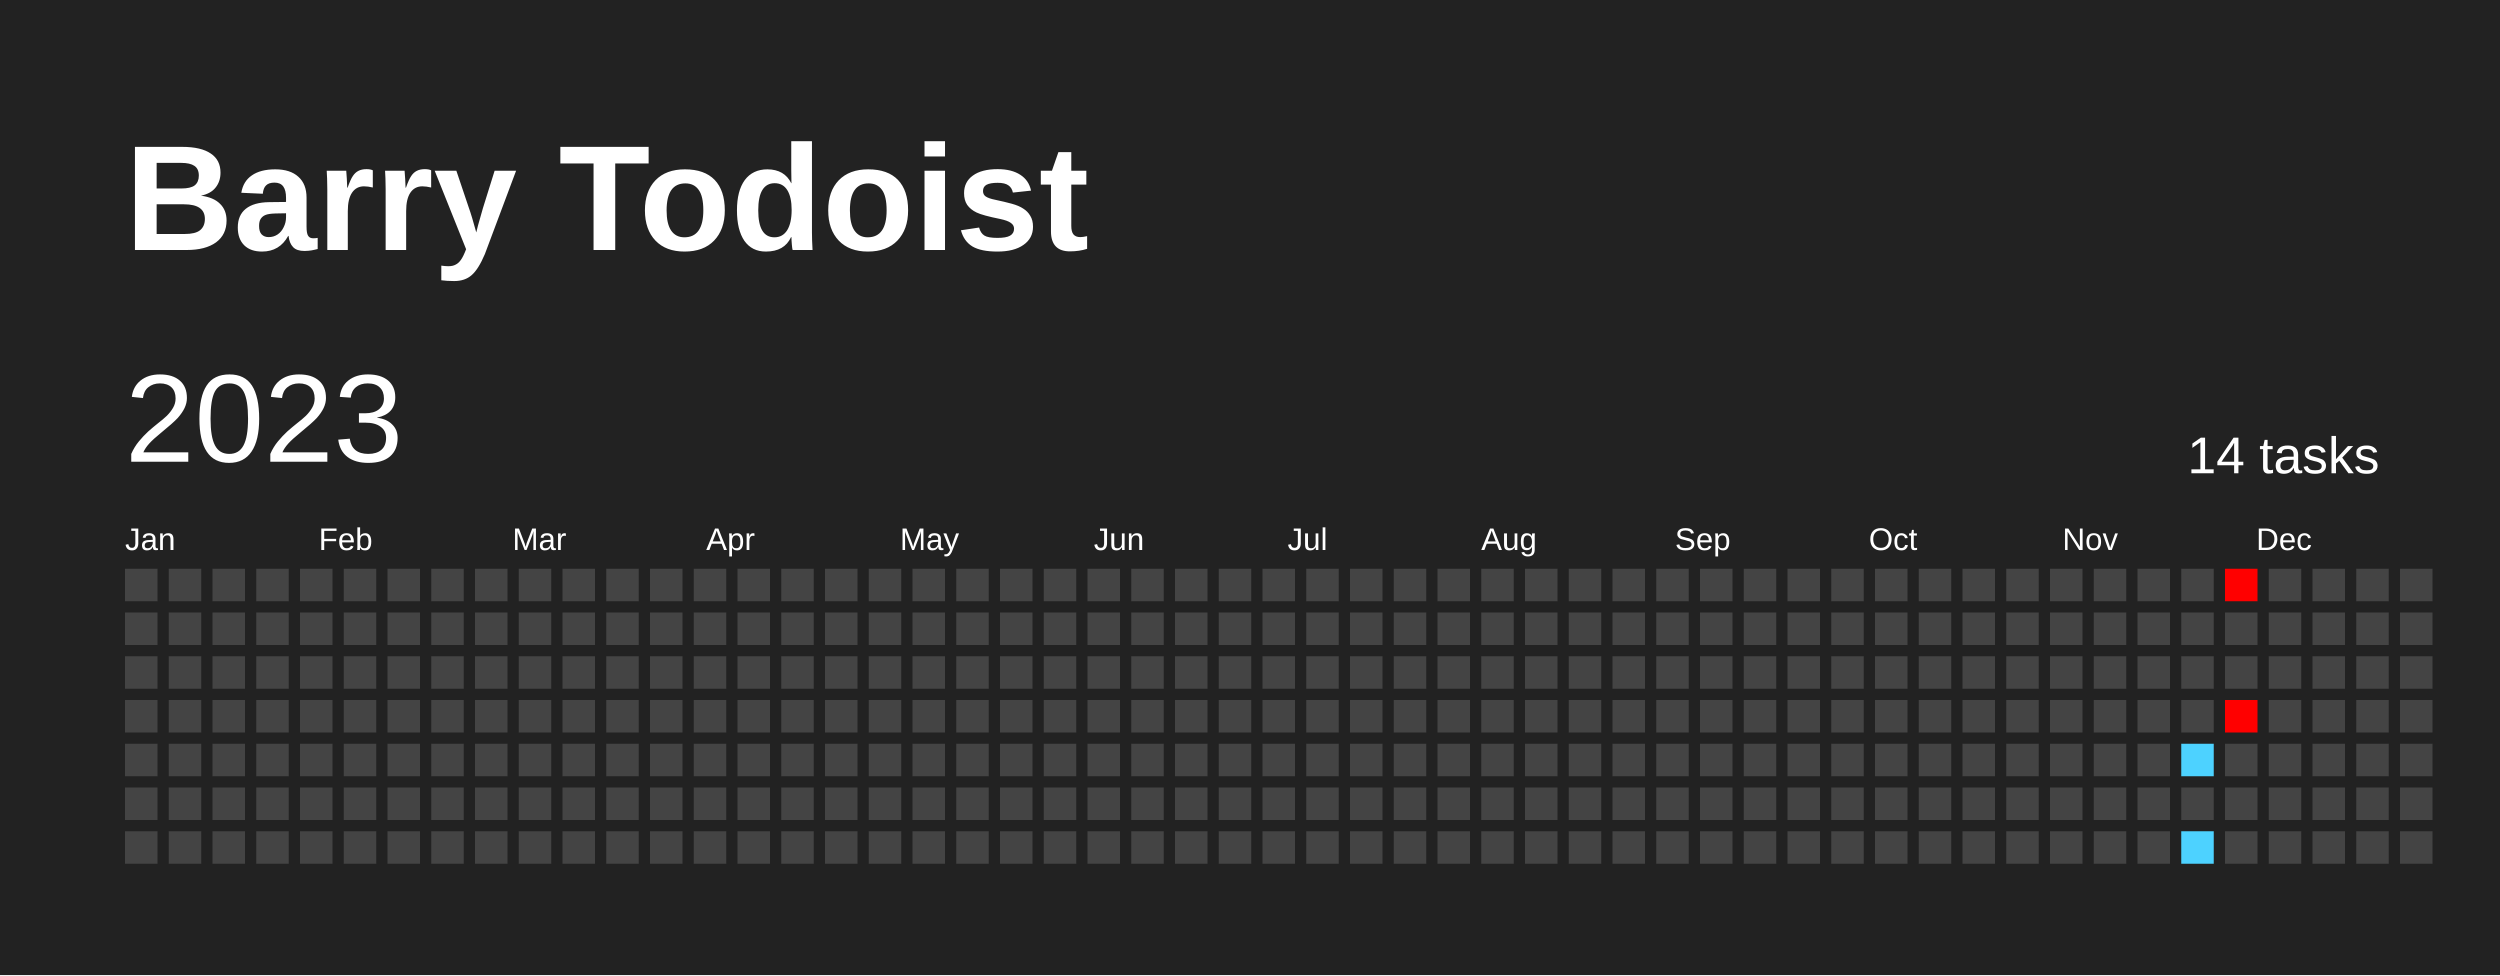
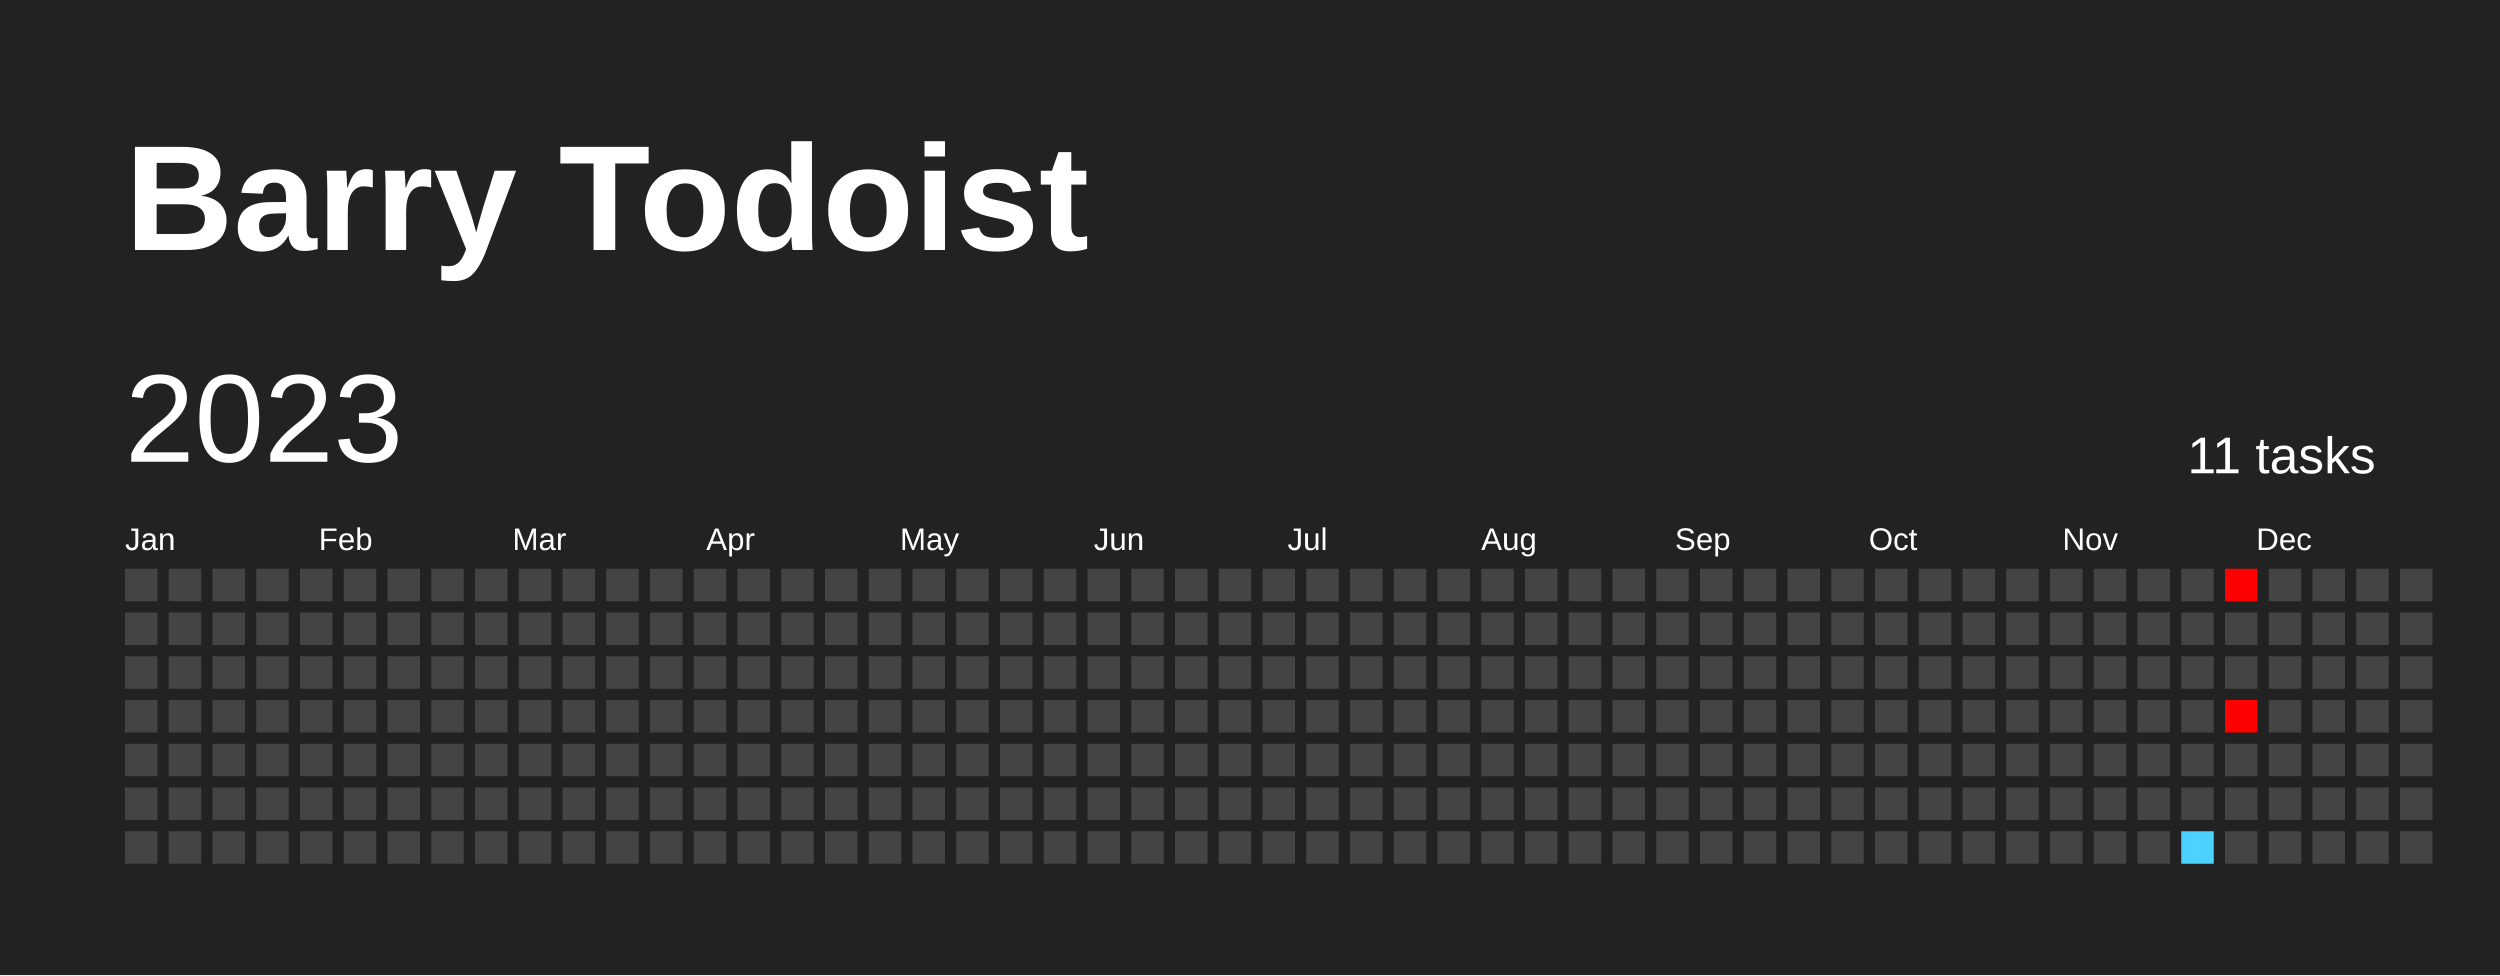
<svg xmlns="http://www.w3.org/2000/svg" baseProfile="full" height="78mm" version="1.1" viewBox="0,0,200,78" width="200mm">
  <defs />
  <rect fill="#222222" height="78" width="200" x="0" y="0" />
  <text fill="#FFFFFF" style="font-size:12px; font-family:Arial; font-weight:bold;" x="10" y="20">Barry Todoist</text>
  <text dominant-baseline="hanging" fill="#FFFFFF" style="font-size:10.0px; font-family:Arial;" x="10" y="30">2023</text>
-   <text dominant-baseline="hanging" fill="#FFFFFF" style="font-size:4.125px; font-family:Arial;" x="175" y="35">14 tasks</text>
+   <text dominant-baseline="hanging" fill="#FFFFFF" style="font-size:4.125px; font-family:Arial;" x="175" y="35">11 tasks</text>
  <text fill="#FFFFFF" style="font-size:2.5px; font-family:Arial" x="10.0" y="44">Jan</text>
  <text fill="#FFFFFF" style="font-size:2.5px; font-family:Arial" x="25.5" y="44">Feb</text>
  <text fill="#FFFFFF" style="font-size:2.5px; font-family:Arial" x="41.0" y="44">Mar</text>
  <text fill="#FFFFFF" style="font-size:2.5px; font-family:Arial" x="56.5" y="44">Apr</text>
  <text fill="#FFFFFF" style="font-size:2.5px; font-family:Arial" x="72.0" y="44">May</text>
  <text fill="#FFFFFF" style="font-size:2.5px; font-family:Arial" x="87.5" y="44">Jun</text>
  <text fill="#FFFFFF" style="font-size:2.5px; font-family:Arial" x="103.0" y="44">Jul</text>
  <text fill="#FFFFFF" style="font-size:2.5px; font-family:Arial" x="118.5" y="44">Aug</text>
  <text fill="#FFFFFF" style="font-size:2.5px; font-family:Arial" x="134.0" y="44">Sep</text>
  <text fill="#FFFFFF" style="font-size:2.5px; font-family:Arial" x="149.5" y="44">Oct</text>
  <text fill="#FFFFFF" style="font-size:2.5px; font-family:Arial" x="165.0" y="44">Nov</text>
  <text fill="#FFFFFF" style="font-size:2.5px; font-family:Arial" x="180.5" y="44">Dec</text>
  <rect fill="#444444" height="2.6" width="2.6" x="10.0" y="45.5" />
  <rect fill="#444444" height="2.6" width="2.6" x="10.0" y="49.0" />
  <rect fill="#444444" height="2.6" width="2.6" x="10.0" y="52.5" />
  <rect fill="#444444" height="2.6" width="2.6" x="10.0" y="56.0" />
  <rect fill="#444444" height="2.6" width="2.6" x="10.0" y="59.5" />
  <rect fill="#444444" height="2.6" width="2.6" x="10.0" y="63.0" />
  <rect fill="#444444" height="2.6" width="2.6" x="10.0" y="66.5" />
  <rect fill="#444444" height="2.6" width="2.6" x="13.5" y="45.5" />
  <rect fill="#444444" height="2.6" width="2.6" x="13.5" y="49.0" />
  <rect fill="#444444" height="2.6" width="2.6" x="13.5" y="52.5" />
  <rect fill="#444444" height="2.6" width="2.6" x="13.5" y="56.0" />
  <rect fill="#444444" height="2.6" width="2.6" x="13.5" y="59.5" />
  <rect fill="#444444" height="2.6" width="2.6" x="13.5" y="63.0" />
  <rect fill="#444444" height="2.6" width="2.6" x="13.5" y="66.5" />
  <rect fill="#444444" height="2.6" width="2.6" x="17.0" y="45.5" />
  <rect fill="#444444" height="2.6" width="2.6" x="17.0" y="49.0" />
  <rect fill="#444444" height="2.6" width="2.6" x="17.0" y="52.5" />
  <rect fill="#444444" height="2.6" width="2.6" x="17.0" y="56.0" />
  <rect fill="#444444" height="2.6" width="2.6" x="17.0" y="59.5" />
  <rect fill="#444444" height="2.6" width="2.6" x="17.0" y="63.0" />
  <rect fill="#444444" height="2.6" width="2.6" x="17.0" y="66.5" />
  <rect fill="#444444" height="2.6" width="2.6" x="20.5" y="45.5" />
  <rect fill="#444444" height="2.6" width="2.6" x="20.5" y="49.0" />
  <rect fill="#444444" height="2.6" width="2.6" x="20.5" y="52.5" />
  <rect fill="#444444" height="2.6" width="2.6" x="20.5" y="56.0" />
  <rect fill="#444444" height="2.6" width="2.6" x="20.5" y="59.5" />
  <rect fill="#444444" height="2.6" width="2.6" x="20.5" y="63.0" />
  <rect fill="#444444" height="2.6" width="2.6" x="20.5" y="66.5" />
  <rect fill="#444444" height="2.6" width="2.6" x="24.0" y="45.5" />
  <rect fill="#444444" height="2.6" width="2.6" x="24.0" y="49.0" />
  <rect fill="#444444" height="2.6" width="2.6" x="24.0" y="52.5" />
  <rect fill="#444444" height="2.6" width="2.6" x="24.0" y="56.0" />
  <rect fill="#444444" height="2.6" width="2.6" x="24.0" y="59.5" />
  <rect fill="#444444" height="2.6" width="2.6" x="24.0" y="63.0" />
  <rect fill="#444444" height="2.6" width="2.6" x="24.0" y="66.5" />
  <rect fill="#444444" height="2.6" width="2.6" x="27.5" y="45.5" />
  <rect fill="#444444" height="2.6" width="2.6" x="27.5" y="49.0" />
  <rect fill="#444444" height="2.6" width="2.6" x="27.5" y="52.5" />
  <rect fill="#444444" height="2.6" width="2.6" x="27.5" y="56.0" />
  <rect fill="#444444" height="2.6" width="2.6" x="27.5" y="59.5" />
  <rect fill="#444444" height="2.6" width="2.6" x="27.5" y="63.0" />
  <rect fill="#444444" height="2.6" width="2.6" x="27.5" y="66.5" />
  <rect fill="#444444" height="2.6" width="2.6" x="31.0" y="45.5" />
  <rect fill="#444444" height="2.6" width="2.6" x="31.0" y="49.0" />
  <rect fill="#444444" height="2.6" width="2.6" x="31.0" y="52.5" />
  <rect fill="#444444" height="2.6" width="2.6" x="31.0" y="56.0" />
  <rect fill="#444444" height="2.6" width="2.6" x="31.0" y="59.5" />
  <rect fill="#444444" height="2.6" width="2.6" x="31.0" y="63.0" />
  <rect fill="#444444" height="2.6" width="2.6" x="31.0" y="66.5" />
  <rect fill="#444444" height="2.6" width="2.6" x="34.5" y="45.5" />
  <rect fill="#444444" height="2.6" width="2.6" x="34.5" y="49.0" />
  <rect fill="#444444" height="2.6" width="2.6" x="34.5" y="52.5" />
  <rect fill="#444444" height="2.6" width="2.6" x="34.5" y="56.0" />
  <rect fill="#444444" height="2.6" width="2.6" x="34.5" y="59.5" />
  <rect fill="#444444" height="2.6" width="2.6" x="34.5" y="63.0" />
  <rect fill="#444444" height="2.6" width="2.6" x="34.5" y="66.5" />
  <rect fill="#444444" height="2.6" width="2.6" x="38.0" y="45.5" />
  <rect fill="#444444" height="2.6" width="2.6" x="38.0" y="49.0" />
  <rect fill="#444444" height="2.6" width="2.6" x="38.0" y="52.5" />
  <rect fill="#444444" height="2.6" width="2.6" x="38.0" y="56.0" />
  <rect fill="#444444" height="2.6" width="2.6" x="38.0" y="59.5" />
  <rect fill="#444444" height="2.6" width="2.6" x="38.0" y="63.0" />
  <rect fill="#444444" height="2.6" width="2.6" x="38.0" y="66.5" />
  <rect fill="#444444" height="2.6" width="2.6" x="41.5" y="45.5" />
  <rect fill="#444444" height="2.6" width="2.6" x="41.5" y="49.0" />
  <rect fill="#444444" height="2.6" width="2.6" x="41.5" y="52.5" />
  <rect fill="#444444" height="2.6" width="2.6" x="41.5" y="56.0" />
  <rect fill="#444444" height="2.6" width="2.6" x="41.5" y="59.5" />
  <rect fill="#444444" height="2.6" width="2.6" x="41.5" y="63.0" />
  <rect fill="#444444" height="2.6" width="2.6" x="41.5" y="66.5" />
  <rect fill="#444444" height="2.6" width="2.6" x="45.0" y="45.5" />
  <rect fill="#444444" height="2.6" width="2.6" x="45.0" y="49.0" />
  <rect fill="#444444" height="2.6" width="2.6" x="45.0" y="52.5" />
  <rect fill="#444444" height="2.6" width="2.6" x="45.0" y="56.0" />
  <rect fill="#444444" height="2.6" width="2.6" x="45.0" y="59.5" />
  <rect fill="#444444" height="2.6" width="2.6" x="45.0" y="63.0" />
  <rect fill="#444444" height="2.6" width="2.6" x="45.0" y="66.5" />
  <rect fill="#444444" height="2.6" width="2.6" x="48.5" y="45.5" />
  <rect fill="#444444" height="2.6" width="2.6" x="48.5" y="49.0" />
  <rect fill="#444444" height="2.6" width="2.6" x="48.5" y="52.5" />
  <rect fill="#444444" height="2.6" width="2.6" x="48.5" y="56.0" />
  <rect fill="#444444" height="2.6" width="2.6" x="48.5" y="59.5" />
  <rect fill="#444444" height="2.6" width="2.6" x="48.5" y="63.0" />
  <rect fill="#444444" height="2.6" width="2.6" x="48.5" y="66.5" />
  <rect fill="#444444" height="2.6" width="2.6" x="52.0" y="45.5" />
  <rect fill="#444444" height="2.6" width="2.6" x="52.0" y="49.0" />
  <rect fill="#444444" height="2.6" width="2.6" x="52.0" y="52.5" />
  <rect fill="#444444" height="2.6" width="2.6" x="52.0" y="56.0" />
  <rect fill="#444444" height="2.6" width="2.6" x="52.0" y="59.5" />
  <rect fill="#444444" height="2.6" width="2.6" x="52.0" y="63.0" />
  <rect fill="#444444" height="2.6" width="2.6" x="52.0" y="66.5" />
  <rect fill="#444444" height="2.6" width="2.6" x="55.5" y="45.5" />
  <rect fill="#444444" height="2.6" width="2.6" x="55.5" y="49.0" />
  <rect fill="#444444" height="2.6" width="2.6" x="55.5" y="52.5" />
  <rect fill="#444444" height="2.6" width="2.6" x="55.5" y="56.0" />
  <rect fill="#444444" height="2.6" width="2.6" x="55.5" y="59.5" />
  <rect fill="#444444" height="2.6" width="2.6" x="55.5" y="63.0" />
  <rect fill="#444444" height="2.6" width="2.6" x="55.5" y="66.5" />
  <rect fill="#444444" height="2.6" width="2.6" x="59.0" y="45.5" />
  <rect fill="#444444" height="2.6" width="2.6" x="59.0" y="49.0" />
  <rect fill="#444444" height="2.6" width="2.6" x="59.0" y="52.5" />
  <rect fill="#444444" height="2.6" width="2.6" x="59.0" y="56.0" />
  <rect fill="#444444" height="2.6" width="2.6" x="59.0" y="59.5" />
  <rect fill="#444444" height="2.6" width="2.6" x="59.0" y="63.0" />
  <rect fill="#444444" height="2.6" width="2.6" x="59.0" y="66.5" />
  <rect fill="#444444" height="2.6" width="2.6" x="62.5" y="45.5" />
  <rect fill="#444444" height="2.6" width="2.6" x="62.5" y="49.0" />
  <rect fill="#444444" height="2.6" width="2.6" x="62.5" y="52.5" />
  <rect fill="#444444" height="2.6" width="2.6" x="62.5" y="56.0" />
  <rect fill="#444444" height="2.6" width="2.6" x="62.5" y="59.5" />
  <rect fill="#444444" height="2.6" width="2.6" x="62.5" y="63.0" />
  <rect fill="#444444" height="2.6" width="2.6" x="62.5" y="66.5" />
  <rect fill="#444444" height="2.6" width="2.6" x="66.0" y="45.5" />
  <rect fill="#444444" height="2.6" width="2.6" x="66.0" y="49.0" />
  <rect fill="#444444" height="2.6" width="2.6" x="66.0" y="52.5" />
  <rect fill="#444444" height="2.6" width="2.6" x="66.0" y="56.0" />
  <rect fill="#444444" height="2.6" width="2.6" x="66.0" y="59.5" />
  <rect fill="#444444" height="2.6" width="2.6" x="66.0" y="63.0" />
  <rect fill="#444444" height="2.6" width="2.6" x="66.0" y="66.5" />
  <rect fill="#444444" height="2.6" width="2.6" x="69.5" y="45.5" />
  <rect fill="#444444" height="2.6" width="2.6" x="69.5" y="49.0" />
  <rect fill="#444444" height="2.6" width="2.6" x="69.5" y="52.5" />
  <rect fill="#444444" height="2.6" width="2.6" x="69.5" y="56.0" />
  <rect fill="#444444" height="2.6" width="2.6" x="69.5" y="59.5" />
  <rect fill="#444444" height="2.6" width="2.6" x="69.5" y="63.0" />
  <rect fill="#444444" height="2.6" width="2.6" x="69.5" y="66.5" />
  <rect fill="#444444" height="2.6" width="2.6" x="73.0" y="45.5" />
  <rect fill="#444444" height="2.6" width="2.6" x="73.0" y="49.0" />
  <rect fill="#444444" height="2.6" width="2.6" x="73.0" y="52.5" />
  <rect fill="#444444" height="2.6" width="2.6" x="73.0" y="56.0" />
  <rect fill="#444444" height="2.6" width="2.6" x="73.0" y="59.5" />
  <rect fill="#444444" height="2.6" width="2.6" x="73.0" y="63.0" />
  <rect fill="#444444" height="2.6" width="2.6" x="73.0" y="66.5" />
  <rect fill="#444444" height="2.6" width="2.6" x="76.5" y="45.5" />
  <rect fill="#444444" height="2.6" width="2.6" x="76.5" y="49.0" />
  <rect fill="#444444" height="2.6" width="2.6" x="76.5" y="52.5" />
  <rect fill="#444444" height="2.6" width="2.6" x="76.5" y="56.0" />
  <rect fill="#444444" height="2.6" width="2.6" x="76.5" y="59.5" />
  <rect fill="#444444" height="2.6" width="2.6" x="76.5" y="63.0" />
  <rect fill="#444444" height="2.6" width="2.6" x="76.5" y="66.5" />
  <rect fill="#444444" height="2.6" width="2.6" x="80.0" y="45.5" />
  <rect fill="#444444" height="2.6" width="2.6" x="80.0" y="49.0" />
  <rect fill="#444444" height="2.6" width="2.6" x="80.0" y="52.5" />
  <rect fill="#444444" height="2.6" width="2.6" x="80.0" y="56.0" />
  <rect fill="#444444" height="2.6" width="2.6" x="80.0" y="59.5" />
  <rect fill="#444444" height="2.6" width="2.6" x="80.0" y="63.0" />
  <rect fill="#444444" height="2.6" width="2.6" x="80.0" y="66.5" />
  <rect fill="#444444" height="2.6" width="2.6" x="83.5" y="45.5" />
  <rect fill="#444444" height="2.6" width="2.6" x="83.5" y="49.0" />
  <rect fill="#444444" height="2.6" width="2.6" x="83.5" y="52.5" />
  <rect fill="#444444" height="2.6" width="2.6" x="83.5" y="56.0" />
  <rect fill="#444444" height="2.6" width="2.6" x="83.5" y="59.5" />
  <rect fill="#444444" height="2.6" width="2.6" x="83.5" y="63.0" />
  <rect fill="#444444" height="2.6" width="2.6" x="83.5" y="66.5" />
  <rect fill="#444444" height="2.6" width="2.6" x="87.0" y="45.5" />
  <rect fill="#444444" height="2.6" width="2.6" x="87.0" y="49.0" />
  <rect fill="#444444" height="2.6" width="2.6" x="87.0" y="52.5" />
  <rect fill="#444444" height="2.6" width="2.6" x="87.0" y="56.0" />
  <rect fill="#444444" height="2.6" width="2.6" x="87.0" y="59.5" />
  <rect fill="#444444" height="2.6" width="2.6" x="87.0" y="63.0" />
  <rect fill="#444444" height="2.6" width="2.6" x="87.0" y="66.5" />
  <rect fill="#444444" height="2.6" width="2.6" x="90.5" y="45.5" />
  <rect fill="#444444" height="2.6" width="2.6" x="90.5" y="49.0" />
  <rect fill="#444444" height="2.6" width="2.6" x="90.5" y="52.5" />
  <rect fill="#444444" height="2.6" width="2.6" x="90.5" y="56.0" />
  <rect fill="#444444" height="2.6" width="2.6" x="90.5" y="59.5" />
  <rect fill="#444444" height="2.6" width="2.6" x="90.5" y="63.0" />
  <rect fill="#444444" height="2.6" width="2.6" x="90.5" y="66.5" />
  <rect fill="#444444" height="2.6" width="2.6" x="94.0" y="45.5" />
  <rect fill="#444444" height="2.6" width="2.6" x="94.0" y="49.0" />
  <rect fill="#444444" height="2.6" width="2.6" x="94.0" y="52.5" />
  <rect fill="#444444" height="2.6" width="2.6" x="94.0" y="56.0" />
  <rect fill="#444444" height="2.6" width="2.6" x="94.0" y="59.5" />
  <rect fill="#444444" height="2.6" width="2.6" x="94.0" y="63.0" />
  <rect fill="#444444" height="2.6" width="2.6" x="94.0" y="66.5" />
  <rect fill="#444444" height="2.6" width="2.6" x="97.5" y="45.5" />
  <rect fill="#444444" height="2.6" width="2.6" x="97.5" y="49.0" />
  <rect fill="#444444" height="2.6" width="2.6" x="97.5" y="52.5" />
  <rect fill="#444444" height="2.6" width="2.6" x="97.5" y="56.0" />
  <rect fill="#444444" height="2.6" width="2.6" x="97.5" y="59.5" />
  <rect fill="#444444" height="2.6" width="2.6" x="97.5" y="63.0" />
  <rect fill="#444444" height="2.6" width="2.6" x="97.5" y="66.5" />
  <rect fill="#444444" height="2.6" width="2.6" x="101.0" y="45.5" />
  <rect fill="#444444" height="2.6" width="2.6" x="101.0" y="49.0" />
  <rect fill="#444444" height="2.6" width="2.6" x="101.0" y="52.5" />
  <rect fill="#444444" height="2.6" width="2.6" x="101.0" y="56.0" />
  <rect fill="#444444" height="2.6" width="2.6" x="101.0" y="59.5" />
  <rect fill="#444444" height="2.6" width="2.6" x="101.0" y="63.0" />
  <rect fill="#444444" height="2.6" width="2.6" x="101.0" y="66.5" />
  <rect fill="#444444" height="2.6" width="2.6" x="104.5" y="45.5" />
  <rect fill="#444444" height="2.6" width="2.6" x="104.5" y="49.0" />
  <rect fill="#444444" height="2.6" width="2.6" x="104.5" y="52.5" />
  <rect fill="#444444" height="2.6" width="2.6" x="104.5" y="56.0" />
  <rect fill="#444444" height="2.6" width="2.6" x="104.5" y="59.5" />
  <rect fill="#444444" height="2.6" width="2.6" x="104.5" y="63.0" />
  <rect fill="#444444" height="2.6" width="2.6" x="104.5" y="66.5" />
  <rect fill="#444444" height="2.6" width="2.6" x="108.0" y="45.5" />
  <rect fill="#444444" height="2.6" width="2.6" x="108.0" y="49.0" />
  <rect fill="#444444" height="2.6" width="2.6" x="108.0" y="52.5" />
  <rect fill="#444444" height="2.6" width="2.6" x="108.0" y="56.0" />
  <rect fill="#444444" height="2.6" width="2.6" x="108.0" y="59.5" />
  <rect fill="#444444" height="2.6" width="2.6" x="108.0" y="63.0" />
  <rect fill="#444444" height="2.6" width="2.6" x="108.0" y="66.5" />
  <rect fill="#444444" height="2.6" width="2.6" x="111.5" y="45.5" />
  <rect fill="#444444" height="2.6" width="2.6" x="111.5" y="49.0" />
  <rect fill="#444444" height="2.6" width="2.6" x="111.5" y="52.5" />
  <rect fill="#444444" height="2.6" width="2.6" x="111.5" y="56.0" />
  <rect fill="#444444" height="2.6" width="2.6" x="111.5" y="59.5" />
  <rect fill="#444444" height="2.6" width="2.6" x="111.5" y="63.0" />
  <rect fill="#444444" height="2.6" width="2.6" x="111.5" y="66.5" />
  <rect fill="#444444" height="2.6" width="2.6" x="115.0" y="45.5" />
  <rect fill="#444444" height="2.6" width="2.6" x="115.0" y="49.0" />
  <rect fill="#444444" height="2.6" width="2.6" x="115.0" y="52.5" />
  <rect fill="#444444" height="2.6" width="2.6" x="115.0" y="56.0" />
  <rect fill="#444444" height="2.6" width="2.6" x="115.0" y="59.5" />
  <rect fill="#444444" height="2.6" width="2.6" x="115.0" y="63.0" />
  <rect fill="#444444" height="2.6" width="2.6" x="115.0" y="66.5" />
  <rect fill="#444444" height="2.6" width="2.6" x="118.5" y="45.5" />
  <rect fill="#444444" height="2.6" width="2.6" x="118.5" y="49.0" />
  <rect fill="#444444" height="2.6" width="2.6" x="118.5" y="52.5" />
  <rect fill="#444444" height="2.6" width="2.6" x="118.5" y="56.0" />
  <rect fill="#444444" height="2.6" width="2.6" x="118.5" y="59.5" />
  <rect fill="#444444" height="2.6" width="2.6" x="118.5" y="63.0" />
  <rect fill="#444444" height="2.6" width="2.6" x="118.5" y="66.5" />
  <rect fill="#444444" height="2.6" width="2.6" x="122.0" y="45.5" />
  <rect fill="#444444" height="2.6" width="2.6" x="122.0" y="49.0" />
  <rect fill="#444444" height="2.6" width="2.6" x="122.0" y="52.5" />
  <rect fill="#444444" height="2.6" width="2.6" x="122.0" y="56.0" />
  <rect fill="#444444" height="2.6" width="2.6" x="122.0" y="59.5" />
  <rect fill="#444444" height="2.6" width="2.6" x="122.0" y="63.0" />
  <rect fill="#444444" height="2.6" width="2.6" x="122.0" y="66.5" />
  <rect fill="#444444" height="2.6" width="2.6" x="125.5" y="45.5" />
  <rect fill="#444444" height="2.6" width="2.6" x="125.5" y="49.0" />
  <rect fill="#444444" height="2.6" width="2.6" x="125.5" y="52.5" />
  <rect fill="#444444" height="2.6" width="2.6" x="125.5" y="56.0" />
  <rect fill="#444444" height="2.6" width="2.6" x="125.5" y="59.5" />
  <rect fill="#444444" height="2.6" width="2.6" x="125.5" y="63.0" />
  <rect fill="#444444" height="2.6" width="2.6" x="125.5" y="66.5" />
  <rect fill="#444444" height="2.6" width="2.6" x="129.0" y="45.5" />
  <rect fill="#444444" height="2.6" width="2.6" x="129.0" y="49.0" />
  <rect fill="#444444" height="2.6" width="2.6" x="129.0" y="52.5" />
  <rect fill="#444444" height="2.6" width="2.6" x="129.0" y="56.0" />
  <rect fill="#444444" height="2.6" width="2.6" x="129.0" y="59.5" />
  <rect fill="#444444" height="2.6" width="2.6" x="129.0" y="63.0" />
  <rect fill="#444444" height="2.6" width="2.6" x="129.0" y="66.5" />
  <rect fill="#444444" height="2.6" width="2.6" x="132.5" y="45.5" />
  <rect fill="#444444" height="2.6" width="2.6" x="132.5" y="49.0" />
  <rect fill="#444444" height="2.6" width="2.6" x="132.5" y="52.5" />
  <rect fill="#444444" height="2.6" width="2.6" x="132.5" y="56.0" />
  <rect fill="#444444" height="2.6" width="2.6" x="132.5" y="59.5" />
  <rect fill="#444444" height="2.6" width="2.6" x="132.5" y="63.0" />
  <rect fill="#444444" height="2.6" width="2.6" x="132.5" y="66.5" />
  <rect fill="#444444" height="2.6" width="2.6" x="136.0" y="45.5" />
  <rect fill="#444444" height="2.6" width="2.6" x="136.0" y="49.0" />
  <rect fill="#444444" height="2.6" width="2.6" x="136.0" y="52.5" />
  <rect fill="#444444" height="2.6" width="2.6" x="136.0" y="56.0" />
  <rect fill="#444444" height="2.6" width="2.6" x="136.0" y="59.5" />
  <rect fill="#444444" height="2.6" width="2.6" x="136.0" y="63.0" />
  <rect fill="#444444" height="2.6" width="2.6" x="136.0" y="66.5" />
  <rect fill="#444444" height="2.6" width="2.6" x="139.5" y="45.5" />
  <rect fill="#444444" height="2.6" width="2.6" x="139.5" y="49.0" />
  <rect fill="#444444" height="2.6" width="2.6" x="139.5" y="52.5" />
  <rect fill="#444444" height="2.6" width="2.6" x="139.5" y="56.0" />
  <rect fill="#444444" height="2.6" width="2.6" x="139.5" y="59.5" />
  <rect fill="#444444" height="2.6" width="2.6" x="139.5" y="63.0" />
  <rect fill="#444444" height="2.6" width="2.6" x="139.5" y="66.5" />
  <rect fill="#444444" height="2.6" width="2.6" x="143.0" y="45.5" />
  <rect fill="#444444" height="2.6" width="2.6" x="143.0" y="49.0" />
  <rect fill="#444444" height="2.6" width="2.6" x="143.0" y="52.5" />
  <rect fill="#444444" height="2.6" width="2.6" x="143.0" y="56.0" />
  <rect fill="#444444" height="2.6" width="2.6" x="143.0" y="59.5" />
  <rect fill="#444444" height="2.6" width="2.6" x="143.0" y="63.0" />
  <rect fill="#444444" height="2.6" width="2.6" x="143.0" y="66.5" />
  <rect fill="#444444" height="2.6" width="2.6" x="146.5" y="45.5" />
  <rect fill="#444444" height="2.6" width="2.6" x="146.5" y="49.0" />
  <rect fill="#444444" height="2.6" width="2.6" x="146.5" y="52.5" />
  <rect fill="#444444" height="2.6" width="2.6" x="146.5" y="56.0" />
  <rect fill="#444444" height="2.6" width="2.6" x="146.5" y="59.5" />
  <rect fill="#444444" height="2.6" width="2.6" x="146.5" y="63.0" />
  <rect fill="#444444" height="2.6" width="2.6" x="146.5" y="66.5" />
  <rect fill="#444444" height="2.6" width="2.6" x="150.0" y="45.5" />
  <rect fill="#444444" height="2.6" width="2.6" x="150.0" y="49.0" />
  <rect fill="#444444" height="2.6" width="2.6" x="150.0" y="52.5" />
  <rect fill="#444444" height="2.6" width="2.6" x="150.0" y="56.0" />
  <rect fill="#444444" height="2.6" width="2.6" x="150.0" y="59.5" />
  <rect fill="#444444" height="2.6" width="2.6" x="150.0" y="63.0" />
  <rect fill="#444444" height="2.6" width="2.6" x="150.0" y="66.5" />
  <rect fill="#444444" height="2.6" width="2.6" x="153.5" y="45.5" />
  <rect fill="#444444" height="2.6" width="2.6" x="153.5" y="49.0" />
  <rect fill="#444444" height="2.6" width="2.6" x="153.5" y="52.5" />
  <rect fill="#444444" height="2.6" width="2.6" x="153.5" y="56.0" />
  <rect fill="#444444" height="2.6" width="2.6" x="153.5" y="59.5" />
  <rect fill="#444444" height="2.6" width="2.6" x="153.5" y="63.0" />
  <rect fill="#444444" height="2.6" width="2.6" x="153.5" y="66.5" />
  <rect fill="#444444" height="2.6" width="2.6" x="157.0" y="45.5" />
  <rect fill="#444444" height="2.6" width="2.6" x="157.0" y="49.0" />
  <rect fill="#444444" height="2.6" width="2.6" x="157.0" y="52.5" />
  <rect fill="#444444" height="2.6" width="2.6" x="157.0" y="56.0" />
  <rect fill="#444444" height="2.6" width="2.6" x="157.0" y="59.5" />
  <rect fill="#444444" height="2.6" width="2.6" x="157.0" y="63.0" />
  <rect fill="#444444" height="2.6" width="2.6" x="157.0" y="66.5" />
  <rect fill="#444444" height="2.6" width="2.6" x="160.5" y="45.5" />
  <rect fill="#444444" height="2.6" width="2.6" x="160.5" y="49.0" />
  <rect fill="#444444" height="2.6" width="2.6" x="160.5" y="52.5" />
  <rect fill="#444444" height="2.6" width="2.6" x="160.5" y="56.0" />
  <rect fill="#444444" height="2.6" width="2.6" x="160.5" y="59.5" />
  <rect fill="#444444" height="2.6" width="2.6" x="160.5" y="63.0" />
  <rect fill="#444444" height="2.6" width="2.6" x="160.5" y="66.5" />
  <rect fill="#444444" height="2.6" width="2.6" x="164.0" y="45.5" />
  <rect fill="#444444" height="2.6" width="2.6" x="164.0" y="49.0" />
  <rect fill="#444444" height="2.6" width="2.6" x="164.0" y="52.5" />
  <rect fill="#444444" height="2.6" width="2.6" x="164.0" y="56.0" />
  <rect fill="#444444" height="2.6" width="2.6" x="164.0" y="59.5" />
  <rect fill="#444444" height="2.6" width="2.6" x="164.0" y="63.0" />
  <rect fill="#444444" height="2.6" width="2.6" x="164.0" y="66.5" />
  <rect fill="#444444" height="2.6" width="2.6" x="167.5" y="45.5" />
  <rect fill="#444444" height="2.6" width="2.6" x="167.5" y="49.0" />
  <rect fill="#444444" height="2.6" width="2.6" x="167.5" y="52.5" />
  <rect fill="#444444" height="2.6" width="2.6" x="167.5" y="56.0" />
  <rect fill="#444444" height="2.6" width="2.6" x="167.5" y="59.5" />
  <rect fill="#444444" height="2.6" width="2.6" x="167.5" y="63.0" />
  <rect fill="#444444" height="2.6" width="2.6" x="167.5" y="66.5" />
  <rect fill="#444444" height="2.6" width="2.6" x="171.0" y="45.5" />
  <rect fill="#444444" height="2.6" width="2.6" x="171.0" y="49.0" />
  <rect fill="#444444" height="2.6" width="2.6" x="171.0" y="52.5" />
  <rect fill="#444444" height="2.6" width="2.6" x="171.0" y="56.0" />
  <rect fill="#444444" height="2.6" width="2.6" x="171.0" y="59.5" />
  <rect fill="#444444" height="2.6" width="2.6" x="171.0" y="63.0" />
  <rect fill="#444444" height="2.6" width="2.6" x="171.0" y="66.5" />
  <rect fill="#444444" height="2.6" width="2.6" x="174.5" y="45.5" />
  <rect fill="#444444" height="2.6" width="2.6" x="174.5" y="49.0" />
  <rect fill="#444444" height="2.6" width="2.6" x="174.5" y="52.5" />
  <rect fill="#444444" height="2.6" width="2.6" x="174.5" y="56.0" />
-   <rect fill="#4dd2ff" height="2.6" width="2.6" x="174.5" y="59.5" />
+   <rect fill="#444444" height="2.6" width="2.6" x="174.5" y="59.5" />
  <rect fill="#444444" height="2.6" width="2.6" x="174.5" y="63.0" />
  <rect fill="#4dd2ff" height="2.6" width="2.6" x="174.5" y="66.5" />
  <rect fill="#ff0000" height="2.6" width="2.6" x="178.0" y="45.5" />
  <rect fill="#444444" height="2.6" width="2.6" x="178.0" y="49.0" />
  <rect fill="#444444" height="2.6" width="2.6" x="178.0" y="52.5" />
  <rect fill="#ff0000" height="2.6" width="2.6" x="178.0" y="56.0" />
  <rect fill="#444444" height="2.6" width="2.6" x="178.0" y="59.5" />
  <rect fill="#444444" height="2.6" width="2.6" x="178.0" y="63.0" />
  <rect fill="#444444" height="2.6" width="2.6" x="178.0" y="66.5" />
  <rect fill="#444444" height="2.6" width="2.6" x="181.5" y="45.5" />
  <rect fill="#444444" height="2.6" width="2.6" x="181.5" y="49.0" />
  <rect fill="#444444" height="2.6" width="2.6" x="181.5" y="52.5" />
  <rect fill="#444444" height="2.6" width="2.6" x="181.5" y="56.0" />
  <rect fill="#444444" height="2.6" width="2.6" x="181.5" y="59.5" />
  <rect fill="#444444" height="2.6" width="2.6" x="181.5" y="63.0" />
  <rect fill="#444444" height="2.6" width="2.6" x="181.5" y="66.5" />
  <rect fill="#444444" height="2.6" width="2.6" x="185.0" y="45.5" />
  <rect fill="#444444" height="2.6" width="2.6" x="185.0" y="49.0" />
  <rect fill="#444444" height="2.6" width="2.6" x="185.0" y="52.5" />
  <rect fill="#444444" height="2.6" width="2.6" x="185.0" y="56.0" />
  <rect fill="#444444" height="2.6" width="2.6" x="185.0" y="59.5" />
  <rect fill="#444444" height="2.6" width="2.6" x="185.0" y="63.0" />
  <rect fill="#444444" height="2.6" width="2.6" x="185.0" y="66.5" />
  <rect fill="#444444" height="2.6" width="2.6" x="188.5" y="45.5" />
  <rect fill="#444444" height="2.6" width="2.6" x="188.5" y="49.0" />
  <rect fill="#444444" height="2.6" width="2.6" x="188.5" y="52.5" />
  <rect fill="#444444" height="2.6" width="2.6" x="188.5" y="56.0" />
  <rect fill="#444444" height="2.6" width="2.6" x="188.5" y="59.5" />
  <rect fill="#444444" height="2.6" width="2.6" x="188.5" y="63.0" />
  <rect fill="#444444" height="2.6" width="2.6" x="188.5" y="66.5" />
  <rect fill="#444444" height="2.6" width="2.6" x="192.0" y="45.5" />
  <rect fill="#444444" height="2.6" width="2.6" x="192.0" y="49.0" />
  <rect fill="#444444" height="2.6" width="2.6" x="192.0" y="52.5" />
  <rect fill="#444444" height="2.6" width="2.6" x="192.0" y="56.0" />
  <rect fill="#444444" height="2.6" width="2.6" x="192.0" y="59.5" />
  <rect fill="#444444" height="2.6" width="2.6" x="192.0" y="63.0" />
  <rect fill="#444444" height="2.6" width="2.6" x="192.0" y="66.5" />
</svg>
